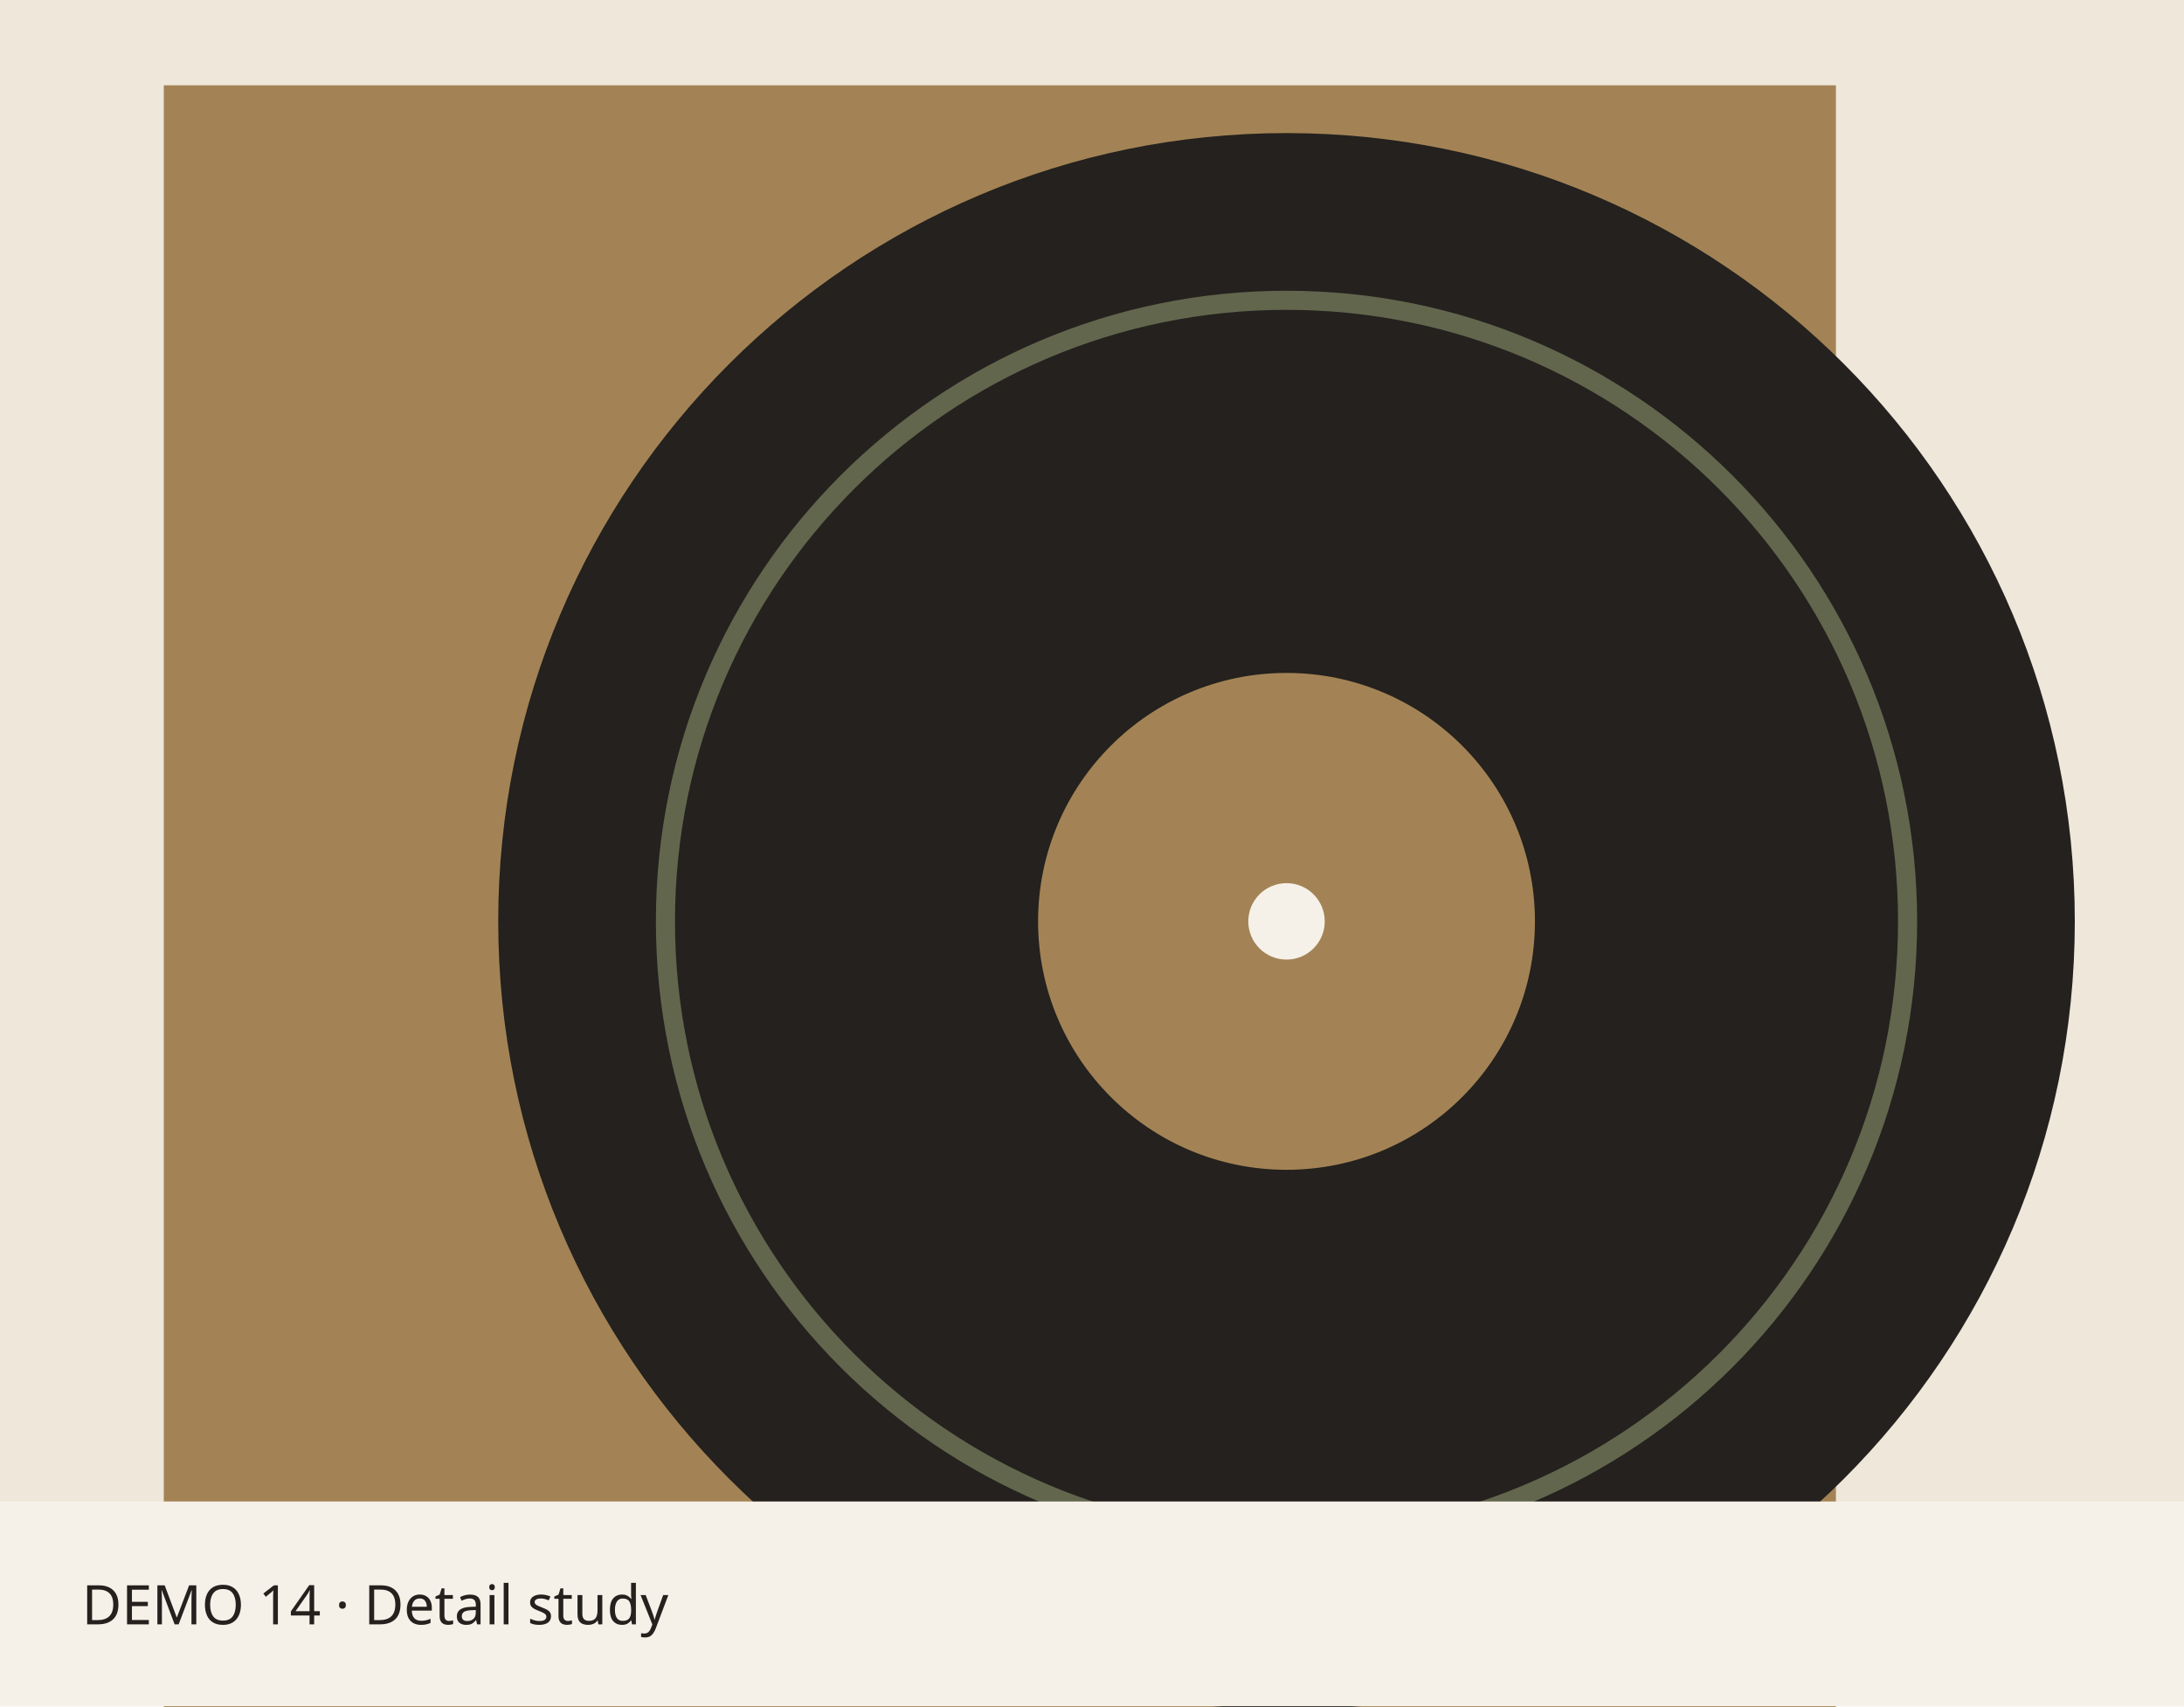
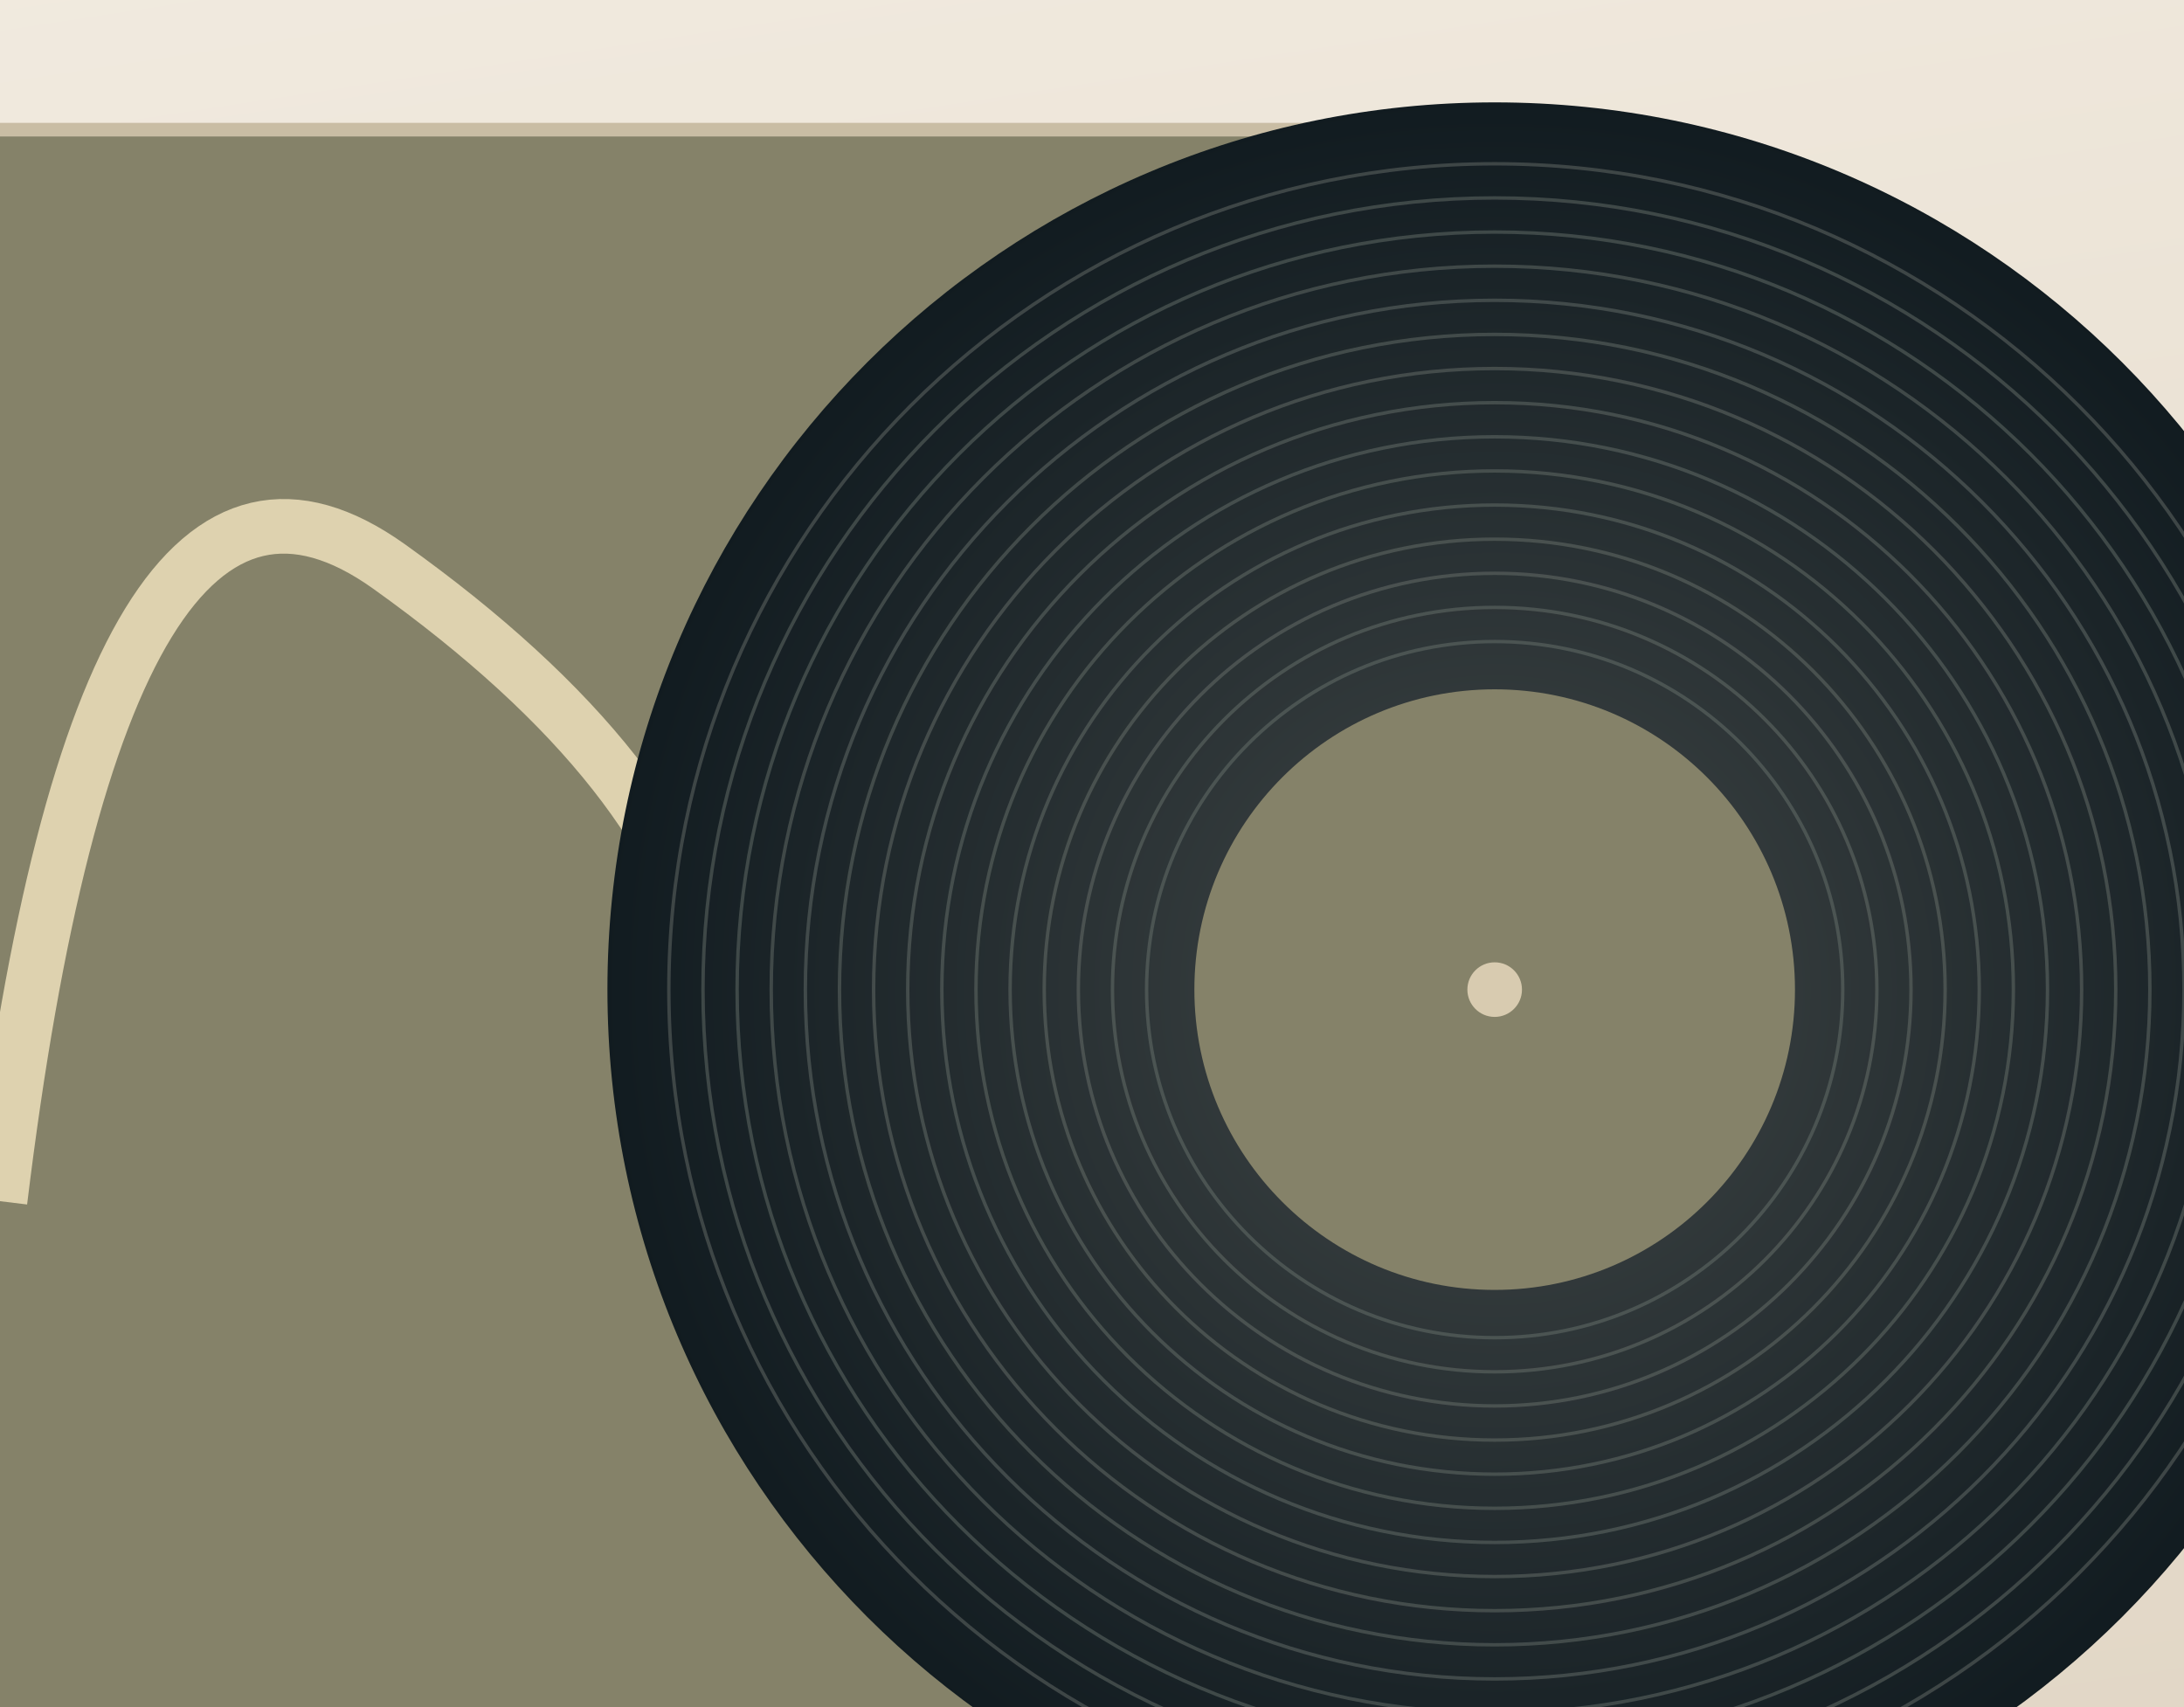
- <svg xmlns="http://www.w3.org/2000/svg" viewBox="0 0 640 500" role="img" aria-labelledby="title desc">
-   <rect width="640" height="500" fill="#eee7da" />
-   <g transform="translate(-120 -80) scale(1.4)">
-     <rect x="120" y="75" width="350" height="350" fill="#a38355" />
-     <circle cx="355" cy="250" r="165" fill="#24211e" />
-     <circle cx="355" cy="250" r="130" stroke="#62664d" fill="none" stroke-width="4" />
-     <circle cx="355" cy="250" r="52" fill="#a38355" />
-     <circle cx="355" cy="250" r="8" fill="#f6f1e8" />
-   </g>
-   <rect x="0" y="440" width="640" height="60" fill="#f6f1e8" />
-   <text x="24" y="476" font-family="sans-serif" font-size="16" fill="#24211e">DEMO 14 · Detail study</text>
+ <svg xmlns="http://www.w3.org/2000/svg" viewBox="160 110 320 250" width="640" height="500" role="img" aria-labelledby="title desc">
+   <defs>
+     <linearGradient id="paper" x2="0.2" y2="1">
+       <stop stop-color="#f7f2e9" />
+       <stop offset="1" stop-color="#ded2c0" />
+     </linearGradient>
+     <linearGradient id="metal" x2="0.15" y2="1">
+       <stop stop-color="#f3eee5" />
+       <stop offset=".2" stop-color="#aaa8a0" />
+       <stop offset=".45" stop-color="#e1dfd6" />
+       <stop offset=".75" stop-color="#8c8980" />
+       <stop offset="1" stop-color="#d5cdbf" />
+     </linearGradient>
+     <linearGradient id="brass" x2=".6" y2="1">
+       <stop stop-color="#d3b47e" />
+       <stop offset=".4" stop-color="#9a763d" />
+       <stop offset=".65" stop-color="#e1c690" />
+       <stop offset="1" stop-color="#705332" />
+     </linearGradient>
+     <linearGradient id="wood" x2="1" y2=".4">
+       <stop stop-color="#48352a" />
+       <stop offset=".4" stop-color="#8b6142" />
+       <stop offset="1" stop-color="#51362b" />
+     </linearGradient>
+     <linearGradient id="leather" x2=".3" y2="1">
+       <stop stop-color="#4b4941" />
+       <stop offset="1" stop-color="#1f2221" />
+     </linearGradient>
+     <radialGradient id="glass">
+       <stop stop-color="#b4bdad" />
+       <stop offset=".3" stop-color="#344a49" />
+       <stop offset=".64" stop-color="#172c32" />
+       <stop offset="1" stop-color="#0c1519" />
+     </radialGradient>
+     <radialGradient id="vinyl">
+       <stop stop-color="#414747" />
+       <stop offset="1" stop-color="#111b20" />
+     </radialGradient>
+     <filter id="shadow" x="-50%" y="-80%" width="200%" height="260%">
+       <feGaussianBlur stdDeviation="9" />
+     </filter>
+     <pattern id="grain" width="14" height="9" patternUnits="userSpaceOnUse">
+       <path d="M0 2h14M0 7h14" stroke="#e9d1a8" stroke-width=".35" opacity=".2" />
+     </pattern>
+     <pattern id="cloth" width="5" height="5" patternUnits="userSpaceOnUse">
+       <path d="M0 0h5M0 0v5" stroke="#989282" stroke-width=".7" opacity=".25" />
+     </pattern>
+   </defs>
+   <rect width="640" height="500" fill="url(#paper)" />
+   <ellipse cx="320" cy="387" rx="175" ry="14" fill="#51452e" opacity=".16" filter="url(#shadow)" />
+   <rect x="131" y="129" width="250" height="250" fill="#858269" stroke="#c9bda4" stroke-width="2" />
+   <path d="M160 286q15-123 57-93t48 61" fill="none" stroke="#ded2af" stroke-width="8" />
+   <circle cx="379" cy="255" r="130" fill="url(#vinyl)" />
+   <circle cx="379" cy="255" r="51" fill="none" stroke="#6f7772" stroke-width=".5" opacity=".45" />
+   <circle cx="379" cy="255" r="56" fill="none" stroke="#6f7772" stroke-width=".5" opacity=".45" />
+   <circle cx="379" cy="255" r="61" fill="none" stroke="#6f7772" stroke-width=".5" opacity=".45" />
+   <circle cx="379" cy="255" r="66" fill="none" stroke="#6f7772" stroke-width=".5" opacity=".45" />
+   <circle cx="379" cy="255" r="71" fill="none" stroke="#6f7772" stroke-width=".5" opacity=".45" />
+   <circle cx="379" cy="255" r="76" fill="none" stroke="#6f7772" stroke-width=".5" opacity=".45" />
+   <circle cx="379" cy="255" r="81" fill="none" stroke="#6f7772" stroke-width=".5" opacity=".45" />
+   <circle cx="379" cy="255" r="86" fill="none" stroke="#6f7772" stroke-width=".5" opacity=".45" />
+   <circle cx="379" cy="255" r="91" fill="none" stroke="#6f7772" stroke-width=".5" opacity=".45" />
+   <circle cx="379" cy="255" r="96" fill="none" stroke="#6f7772" stroke-width=".5" opacity=".45" />
+   <circle cx="379" cy="255" r="101" fill="none" stroke="#6f7772" stroke-width=".5" opacity=".45" />
+   <circle cx="379" cy="255" r="106" fill="none" stroke="#6f7772" stroke-width=".5" opacity=".45" />
+   <circle cx="379" cy="255" r="111" fill="none" stroke="#6f7772" stroke-width=".5" opacity=".45" />
+   <circle cx="379" cy="255" r="116" fill="none" stroke="#6f7772" stroke-width=".5" opacity=".45" />
+   <circle cx="379" cy="255" r="121" fill="none" stroke="#6f7772" stroke-width=".5" opacity=".45" />
+   <circle cx="379" cy="255" r="44" fill="#858269" />
+   <circle cx="379" cy="255" r="4" fill="#d8cbb0" />
</svg>
